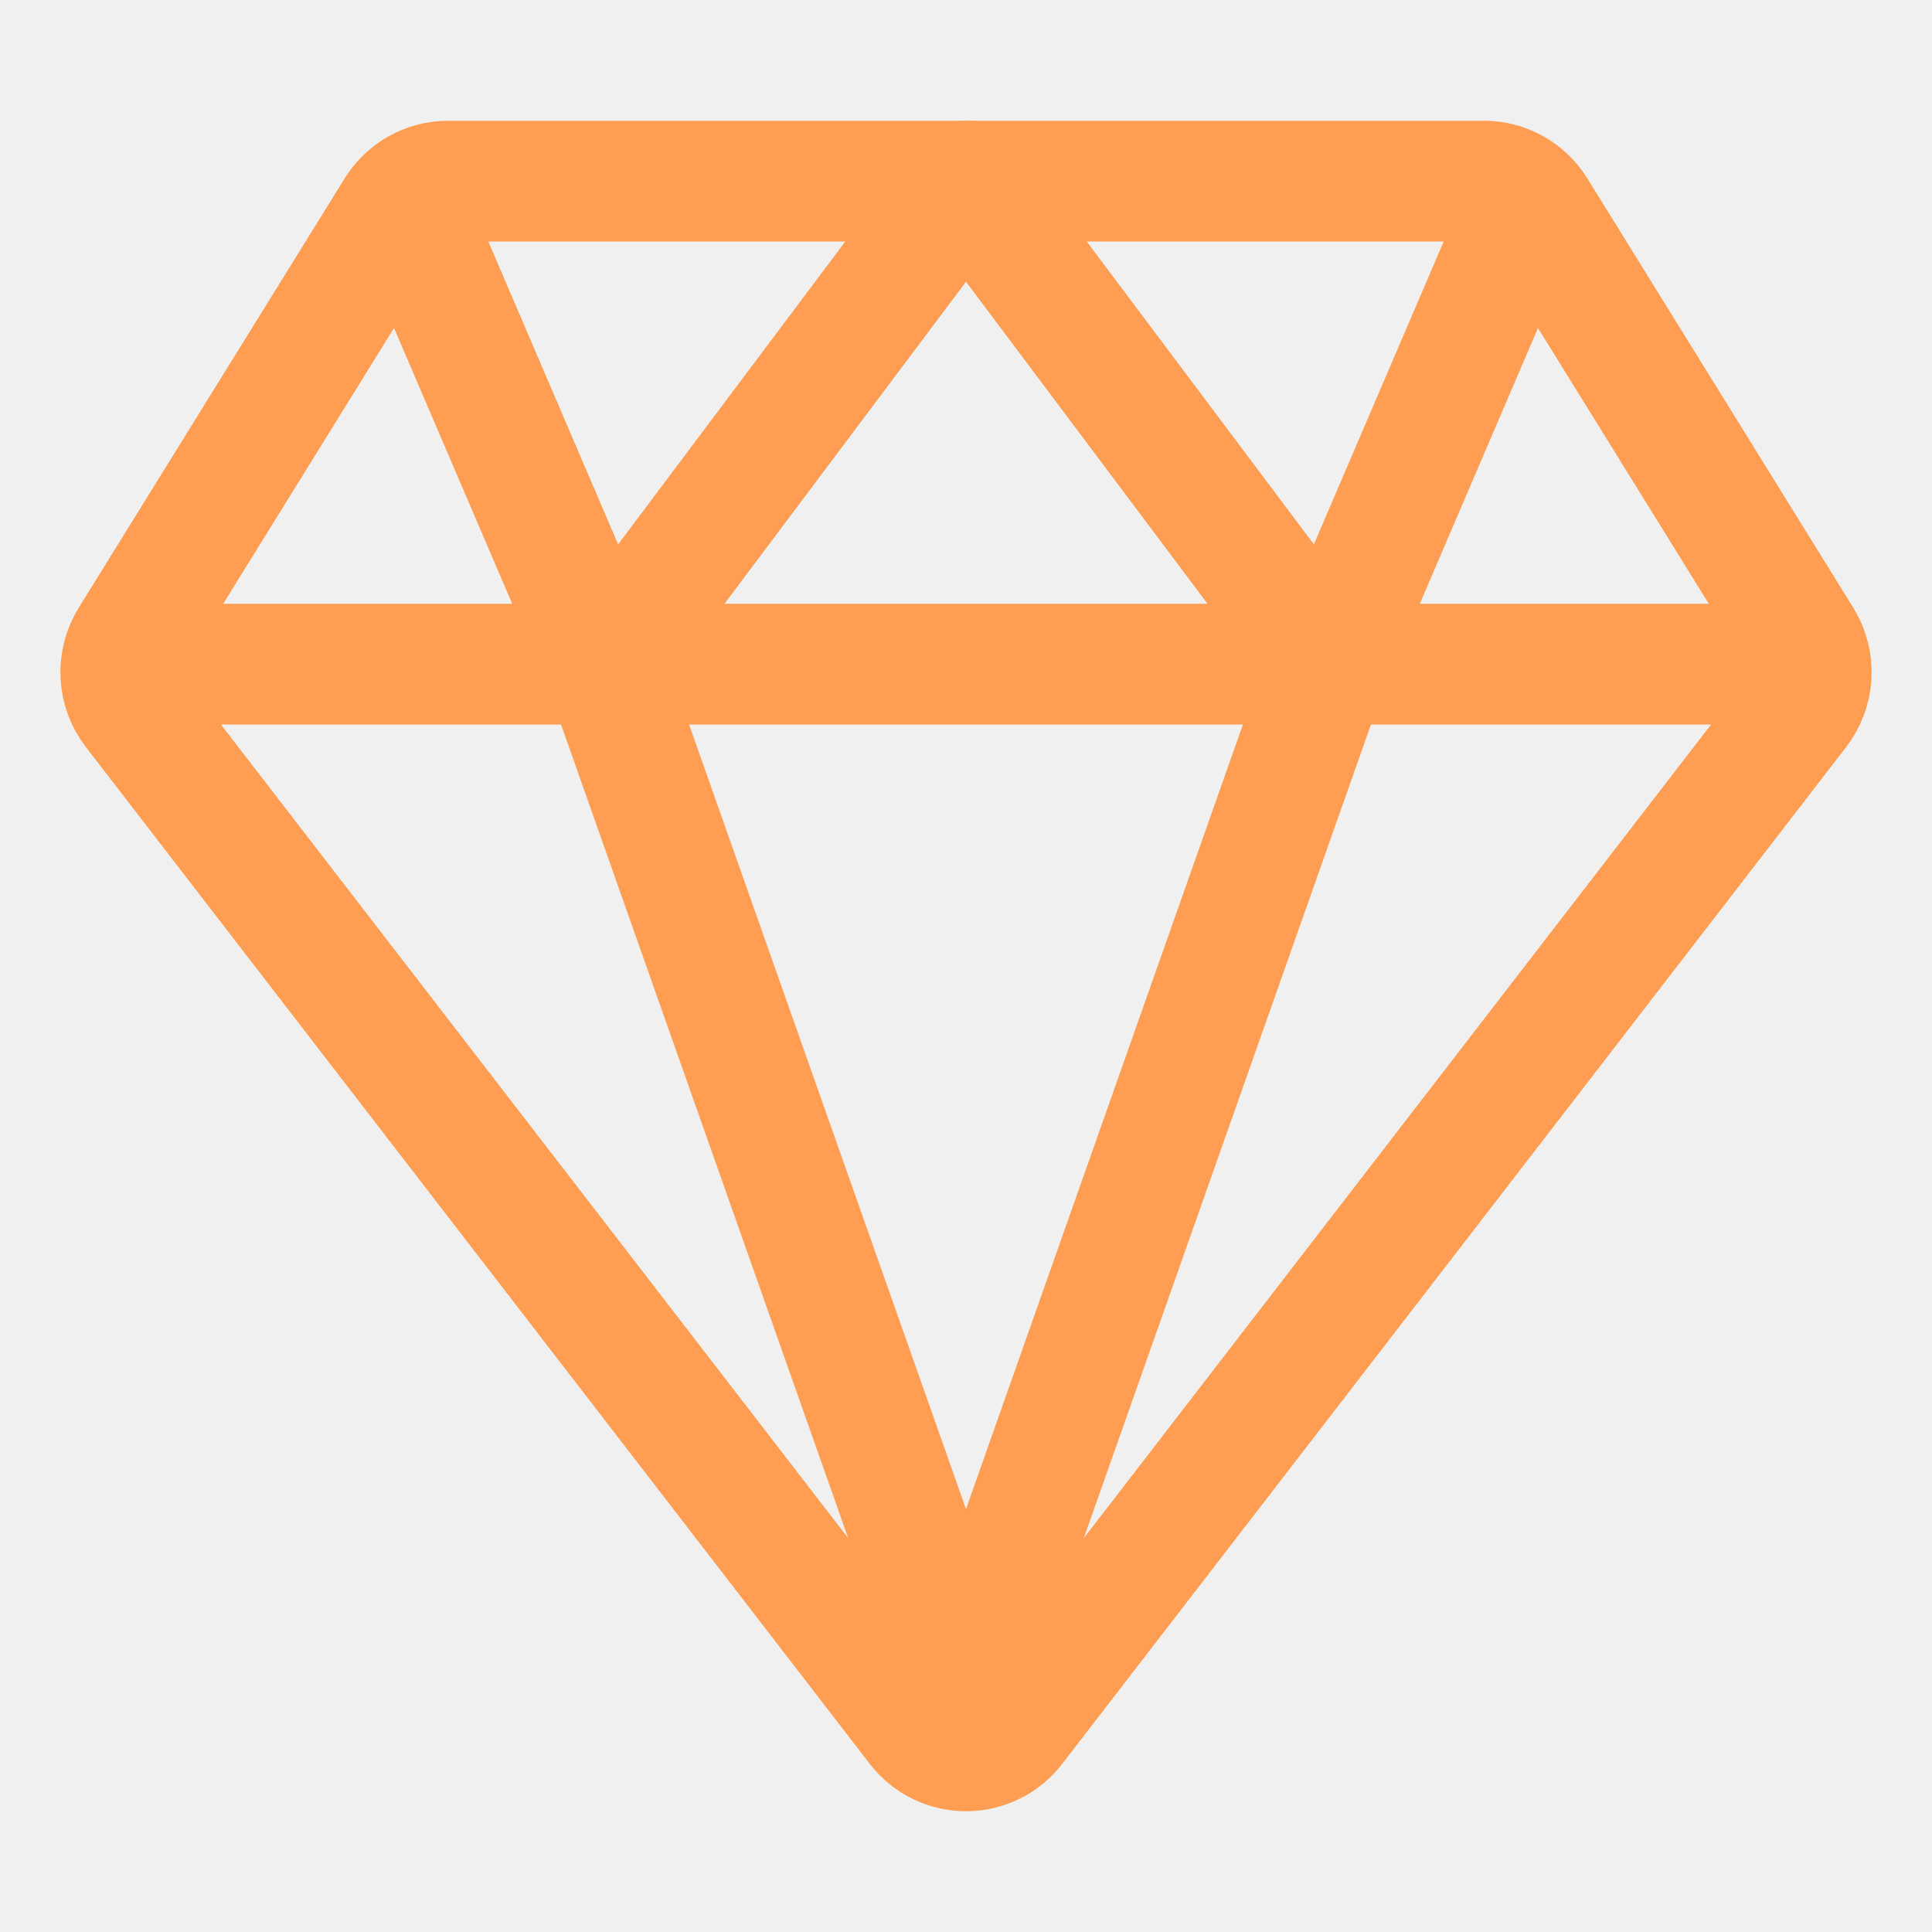
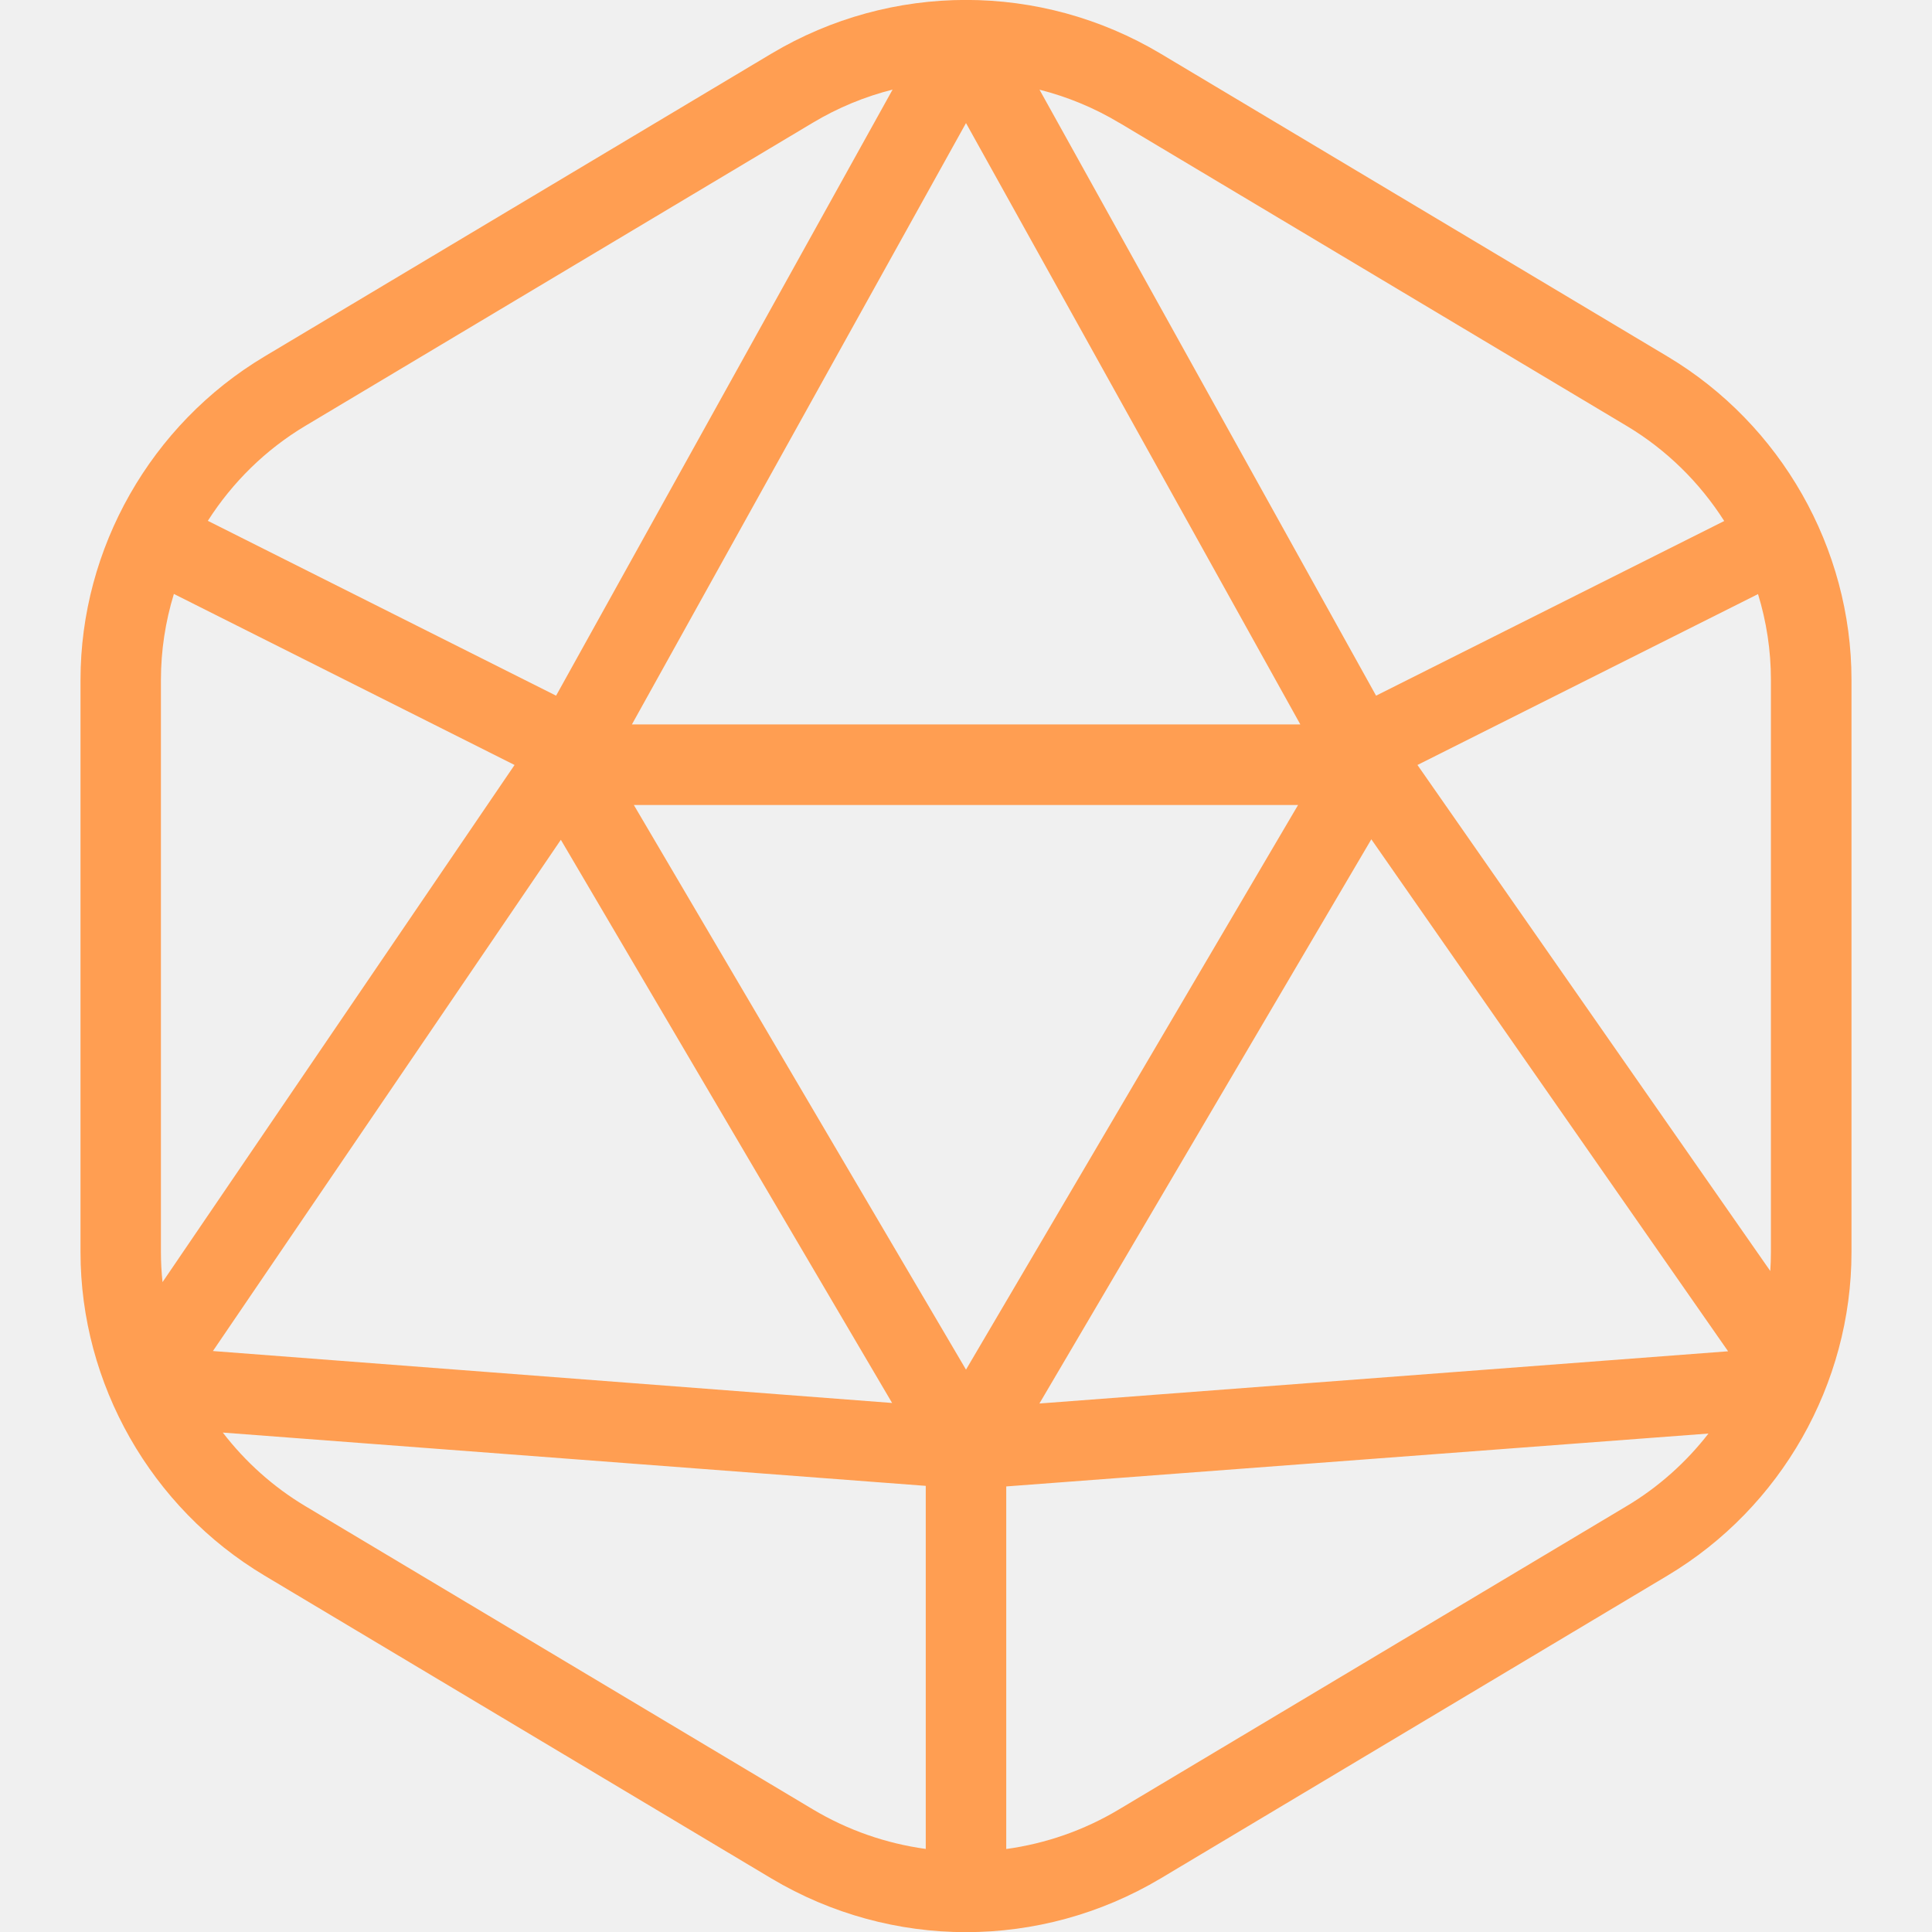
<svg xmlns="http://www.w3.org/2000/svg" width="64" height="64" viewBox="0 0 64 64" fill="none">
-   <path d="M6 22H58M4.428 23.526L30.396 57.209C30.585 57.455 30.828 57.654 31.106 57.791C31.384 57.928 31.69 58 32 58C32.31 58 32.616 57.928 32.894 57.791C33.172 57.654 33.415 57.455 33.604 57.209L59.572 23.526C59.828 23.194 59.976 22.791 59.997 22.373C60.018 21.954 59.912 21.539 59.691 21.183L50.883 6.964C50.701 6.67 50.448 6.426 50.146 6.258C49.844 6.089 49.504 6 49.159 6H14.841C14.496 6 14.156 6.089 13.854 6.258C13.552 6.426 13.299 6.67 13.117 6.964L4.309 21.183C4.088 21.539 3.982 21.954 4.003 22.373C4.024 22.791 4.172 23.194 4.428 23.526Z" stroke="#FF9E52" stroke-width="4" stroke-linecap="round" stroke-linejoin="round" />
-   <path d="M50 8L44 22M44 22L32 6L20 22M44 22L32 56L20 22M14 8L20 22" stroke="#FF9E52" stroke-width="4" stroke-linecap="round" stroke-linejoin="round" />
+   <g clip-path="url(#clip0_1001_4708)">
+     <path d="M55.245 11.813L38.445 1.776C34.469 -0.595 29.531 -0.595 25.555 1.776L8.755 11.813C5 14.059 2.667 18.16 2.667 22.523V41.48C2.667 45.843 5 49.944 8.755 52.189L25.555 62.227C27.544 63.411 29.771 64.005 32 64.005C34.229 64.005 36.456 63.411 38.445 62.227L55.245 52.189C59 49.944 61.333 45.843 61.333 41.48V22.523C61.333 18.16 59 14.059 55.245 11.813ZM37.077 4.067L53.877 14.104C55.205 14.896 56.307 15.987 57.117 17.259L45.584 23.045L34.435 2.971C35.349 3.203 36.243 3.568 37.077 4.069V4.067ZM32 4.077L43.075 23.997H20.933L32 4.077ZM10.12 14.104L26.923 4.067C27.76 3.565 28.651 3.2 29.568 2.968L18.421 23.045L6.885 17.253C7.696 15.984 8.792 14.896 10.12 14.104ZM5.384 42.472C5.349 42.144 5.331 41.811 5.331 41.477V22.52C5.331 21.547 5.48 20.589 5.76 19.675L17.045 25.341L5.384 42.472ZM18.579 27.819L29.552 46.475L7.053 44.755L18.579 27.819ZM30.664 61.248C29.363 61.069 28.088 60.632 26.92 59.933L10.12 49.896C9.048 49.256 8.123 48.421 7.381 47.456L30.667 49.221V61.248H30.664ZM20.997 26.667H43L32 45.371L20.997 26.667ZM53.877 49.896L37.077 59.933C35.909 60.635 34.635 61.072 33.333 61.251V49.24L56.595 47.488C55.856 48.44 54.939 49.264 53.877 49.896ZM34.432 46.493L45.427 27.803L57.245 44.763L34.432 46.493ZM58.664 41.48C58.664 41.688 58.656 41.899 58.643 42.104L46.955 25.341L58.237 19.68C58.517 20.592 58.664 21.547 58.664 22.52V41.477V41.48Z" fill="#FF9E52" />
+   </g>
+   <defs>
+     <clipPath id="clip0_1001_4708">
+       <rect width="64" height="64" fill="white" />
+     </clipPath>
+   </defs>
</svg>
